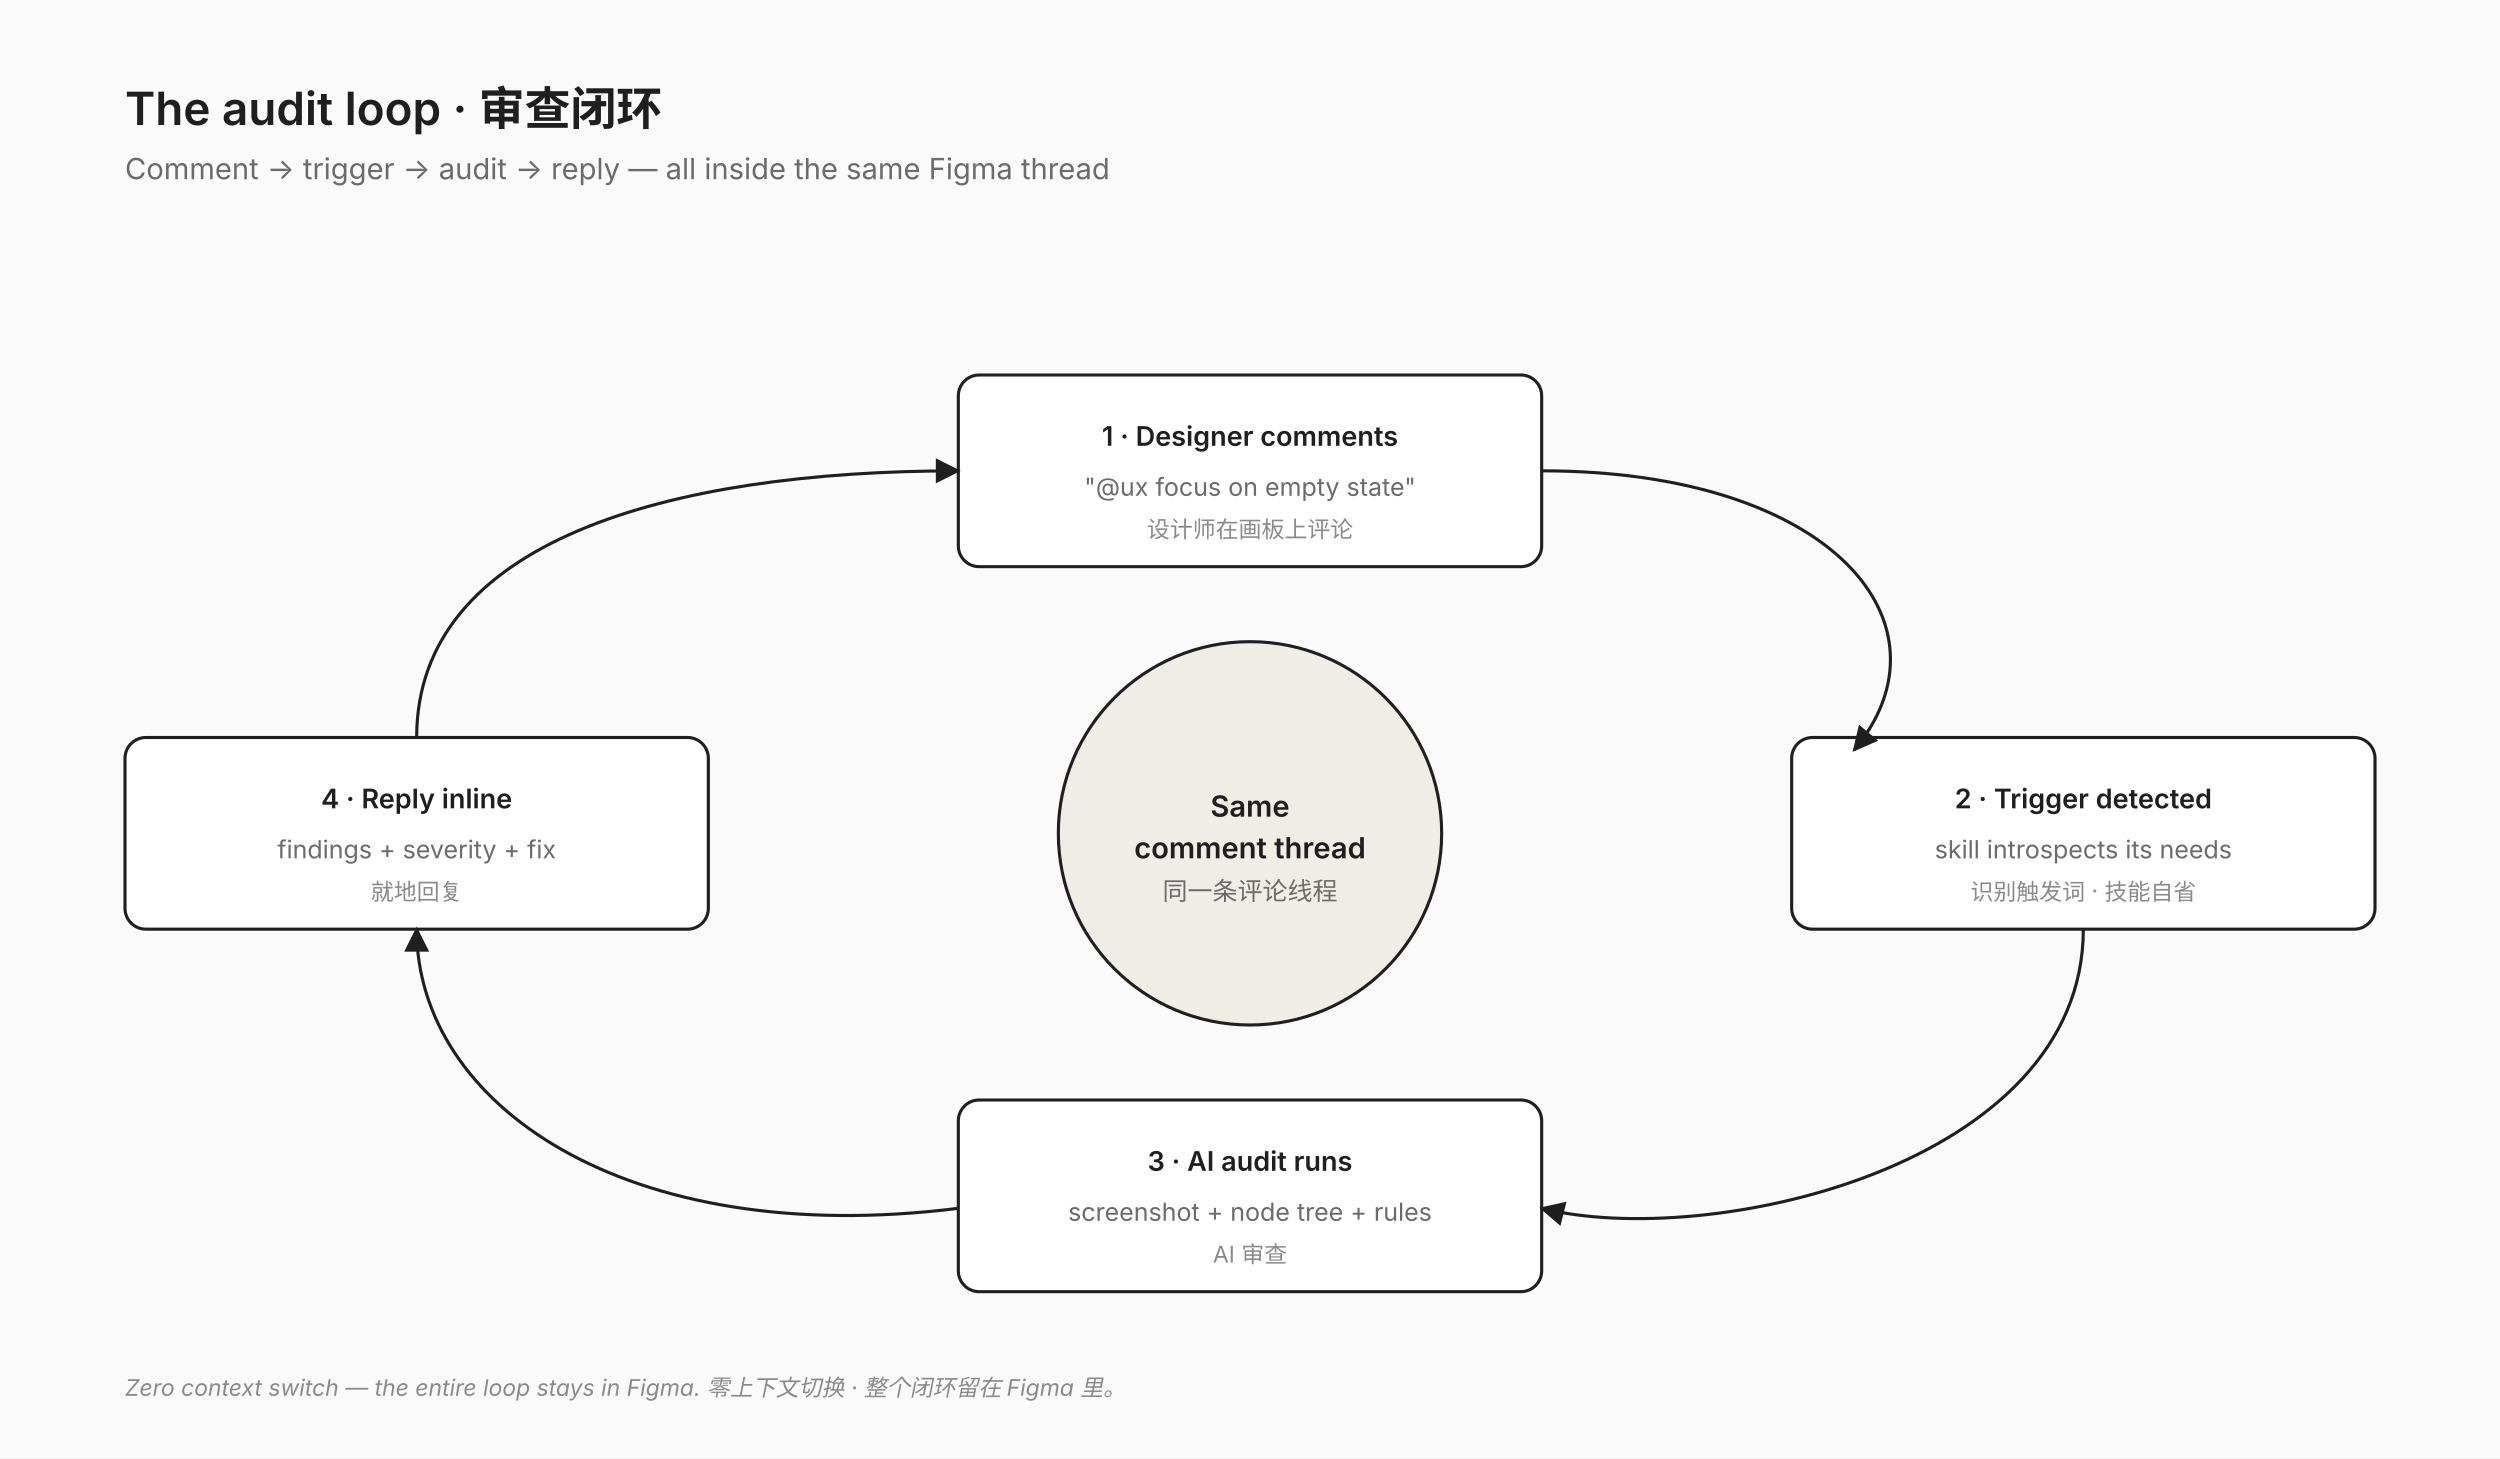
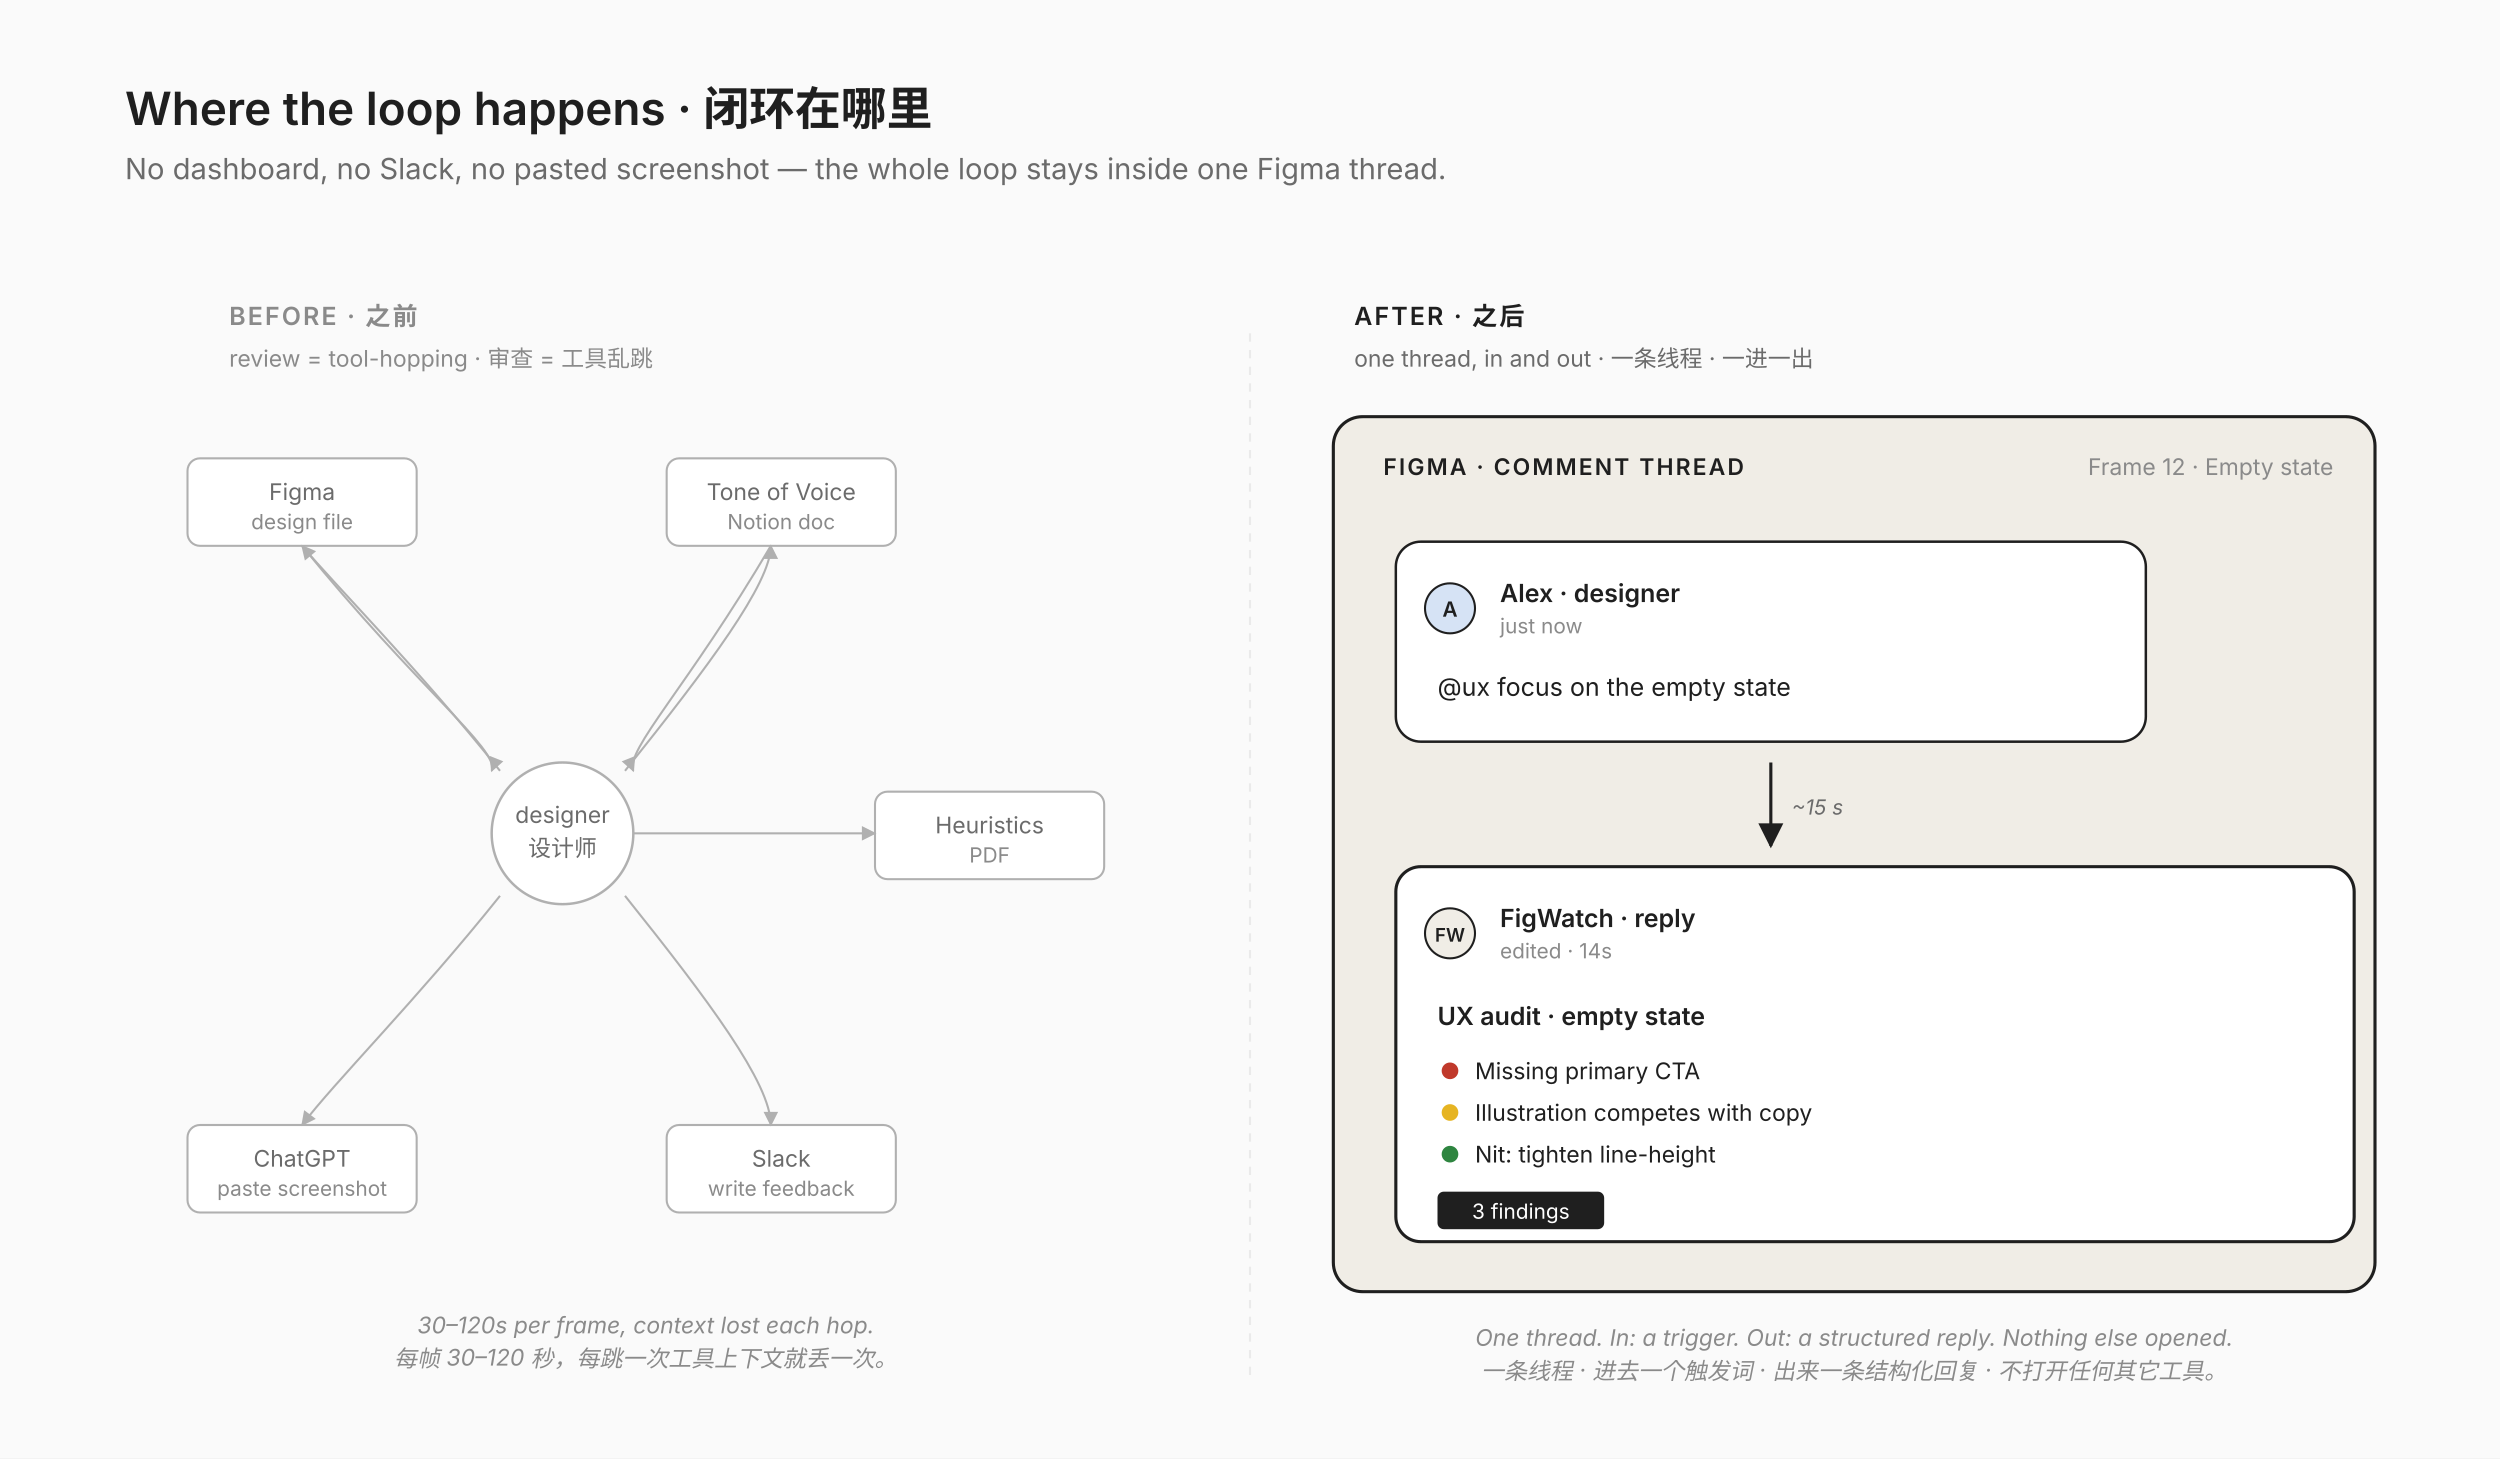
<svg xmlns="http://www.w3.org/2000/svg" viewBox="0 0 1200 700" font-family="-apple-system, BlinkMacSystemFont, 'Inter', 'Helvetica Neue', sans-serif">
  <defs>
    <marker id="arr" viewBox="0 0 10 10" refX="9" refY="5" markerWidth="8" markerHeight="8" orient="auto-start-reverse">
      <path d="M0,0 L10,5 L0,10 z" fill="#1F1F1F" />
    </marker>
+     <marker id="arrMuted" viewBox="0 0 10 10" refX="9" refY="5" markerWidth="7" markerHeight="7" orient="auto-start-reverse">
+       <path d="M0,0 L10,5 L0,10 z" fill="#B0B0B0" />
+     </marker>
  </defs>
  <rect width="1200" height="700" fill="#FAFAFA" />
-   <text x="60" y="60" font-size="22" font-weight="600" fill="#1F1F1F">The audit loop · 审查闭环</text>
-   <text x="60" y="86" font-size="14" fill="#6B6B6B">Comment → trigger → audit → reply — all inside the same Figma thread</text>
-   <circle cx="600" cy="400" r="92" fill="#F0EDE6" stroke="#1F1F1F" stroke-width="1.5" />
-   <text x="600" y="392" text-anchor="middle" font-size="14" font-weight="600" fill="#1F1F1F">Same</text>
-   <text x="600" y="412" text-anchor="middle" font-size="14" font-weight="600" fill="#1F1F1F">comment thread</text>
-   <text x="600" y="432" text-anchor="middle" font-size="12" fill="#6B6B6B">同一条评论线程</text>
-   <g transform="translate(460, 180)">
-     <rect width="280" height="92" rx="10" fill="#FFFFFF" stroke="#1F1F1F" stroke-width="1.5" />
-     <text x="140" y="34" text-anchor="middle" font-size="13" font-weight="600" fill="#1F1F1F">1 · Designer comments</text>
-     <text x="140" y="58" text-anchor="middle" font-size="12" fill="#6B6B6B">"@ux focus on empty state"</text>
-     <text x="140" y="78" text-anchor="middle" font-size="11" fill="#8A8A8A">设计师在画板上评论</text>
+   <text x="60" y="60" font-size="22" font-weight="600" fill="#1F1F1F">Where the loop happens · 闭环在哪里</text>
+   <text x="60" y="86" font-size="14" fill="#6B6B6B">No dashboard, no Slack, no pasted screenshot — the whole loop stays inside one Figma thread.</text>
+   <g>
+     <text x="110" y="156" font-size="12" font-weight="600" fill="#8A8A8A" letter-spacing="1">BEFORE · 之前</text>
+     <text x="110" y="176" font-size="11" fill="#8A8A8A">review = tool-hopping · 审查 = 工具乱跳</text>
+     <circle cx="270" cy="400" r="34" fill="#FFFFFF" stroke="#B0B0B0" stroke-width="1.2" />
+     <text x="270" y="395" text-anchor="middle" font-size="11" fill="#6B6B6B">designer</text>
+     <text x="270" y="411" text-anchor="middle" font-size="11" fill="#6B6B6B">设计师</text>
+     <g font-size="11" fill="#8A8A8A">
+       <rect x="90" y="220" width="110" height="42" rx="6" fill="#FFFFFF" stroke="#B0B0B0" stroke-width="1" />
+       <text x="145" y="240" text-anchor="middle" font-size="11" fill="#6B6B6B">Figma</text>
+       <text x="145" y="254" text-anchor="middle" font-size="10">design file</text>
+       <rect x="320" y="220" width="110" height="42" rx="6" fill="#FFFFFF" stroke="#B0B0B0" stroke-width="1" />
+       <text x="375" y="240" text-anchor="middle" font-size="11" fill="#6B6B6B">Tone of Voice</text>
+       <text x="375" y="254" text-anchor="middle" font-size="10">Notion doc</text>
+       <rect x="90" y="540" width="110" height="42" rx="6" fill="#FFFFFF" stroke="#B0B0B0" stroke-width="1" />
+       <text x="145" y="560" text-anchor="middle" font-size="11" fill="#6B6B6B">ChatGPT</text>
+       <text x="145" y="574" text-anchor="middle" font-size="10">paste screenshot</text>
+       <rect x="320" y="540" width="110" height="42" rx="6" fill="#FFFFFF" stroke="#B0B0B0" stroke-width="1" />
+       <text x="375" y="560" text-anchor="middle" font-size="11" fill="#6B6B6B">Slack</text>
+       <text x="375" y="574" text-anchor="middle" font-size="10">write feedback</text>
+       <rect x="420" y="380" width="110" height="42" rx="6" fill="#FFFFFF" stroke="#B0B0B0" stroke-width="1" />
+       <text x="475" y="400" text-anchor="middle" font-size="11" fill="#6B6B6B">Heuristics</text>
+       <text x="475" y="414" text-anchor="middle" font-size="10">PDF</text>
+     </g>
+     <g stroke="#B0B0B0" stroke-width="1" fill="none" marker-end="url(#arrMuted)">
+       <path d="M 240 370 C 200 320, 160 280, 145 262" />
+       <path d="M 300 370 C 340 320, 370 280, 370 262" />
+       <path d="M 240 430 C 200 480, 160 520, 145 540" />
+       <path d="M 300 430 C 340 480, 370 520, 370 540" />
+       <path d="M 304 400 L 420 400" />
+     </g>
+     <g stroke="#B0B0B0" stroke-width="1" fill="none" marker-end="url(#arrMuted)">
+       <path d="M 145 262 C 200 330, 240 360, 236 370" />
+       <path d="M 370 262 C 330 330, 300 360, 304 370" />
+     </g>
+     <text x="310" y="640" text-anchor="middle" font-size="11" fill="#8A8A8A" font-style="italic">30–120s per frame, context lost each hop.</text>
+     <text x="310" y="656" text-anchor="middle" font-size="11" fill="#8A8A8A" font-style="italic">每帧 30–120 秒，每跳一次工具上下文就丢一次。</text>
  </g>
-   <g transform="translate(860, 354)">
-     <rect width="280" height="92" rx="10" fill="#FFFFFF" stroke="#1F1F1F" stroke-width="1.5" />
-     <text x="140" y="34" text-anchor="middle" font-size="13" font-weight="600" fill="#1F1F1F">2 · Trigger detected</text>
-     <text x="140" y="58" text-anchor="middle" font-size="12" fill="#6B6B6B">skill introspects its needs</text>
-     <text x="140" y="78" text-anchor="middle" font-size="11" fill="#8A8A8A">识别触发词 · 技能自省</text>
+   <line x1="600" y1="160" x2="600" y2="660" stroke="#EAEAEA" stroke-dasharray="4 4" />
+   <g>
+     <text x="650" y="156" font-size="12" font-weight="600" fill="#1F1F1F" letter-spacing="1">AFTER · 之后</text>
+     <text x="650" y="176" font-size="11" fill="#6B6B6B">one thread, in and out · 一条线程 · 一进一出</text>
+     <rect x="640" y="200" width="500" height="420" rx="14" fill="#F0EDE6" stroke="#1F1F1F" stroke-width="1.5" />
+     <text x="664" y="228" font-size="11" font-weight="600" fill="#1F1F1F" letter-spacing="1">FIGMA · COMMENT THREAD</text>
+     <text x="1120" y="228" text-anchor="end" font-size="11" fill="#8A8A8A">Frame 12 · Empty state</text>
+     <g>
+       <rect x="670" y="260" width="360" height="96" rx="12" fill="#FFFFFF" stroke="#1F1F1F" stroke-width="1.2" />
+       <circle cx="696" cy="292" r="12" fill="#D6E3F5" stroke="#1F1F1F" stroke-width="1" />
+       <text x="696" y="296" text-anchor="middle" font-size="10" font-weight="600" fill="#1F1F1F">A</text>
+       <text x="720" y="289" font-size="12" font-weight="600" fill="#1F1F1F">Alex · designer</text>
+       <text x="720" y="304" font-size="10" fill="#8A8A8A">just now</text>
+       <text x="690" y="334" font-size="12" fill="#1F1F1F">@ux focus on the empty state</text>
+     </g>
+     <line x1="850" y1="366" x2="850" y2="406" stroke="#1F1F1F" stroke-width="1.5" marker-end="url(#arr)" />
+     <text x="860" y="391" font-size="10" fill="#6B6B6B" font-style="italic">~15 s</text>
+     <g>
+       <rect x="670" y="416" width="460" height="180" rx="12" fill="#FFFFFF" stroke="#1F1F1F" stroke-width="1.5" />
+       <circle cx="696" cy="448" r="12" fill="#F0EDE6" stroke="#1F1F1F" stroke-width="1" />
+       <text x="696" y="452" text-anchor="middle" font-size="9" font-weight="600" fill="#1F1F1F">FW</text>
+       <text x="720" y="445" font-size="12" font-weight="600" fill="#1F1F1F">FigWatch · reply</text>
+       <text x="720" y="460" font-size="10" fill="#8A8A8A">edited · 14s</text>
+       <text x="690" y="492" font-size="12" font-weight="600" fill="#1F1F1F">UX audit · empty state</text>
+       <circle cx="696" cy="514" r="4" fill="#C0392B" />
+       <text x="708" y="518" font-size="11" fill="#1F1F1F">Missing primary CTA</text>
+       <circle cx="696" cy="534" r="4" fill="#E6B422" />
+       <text x="708" y="538" font-size="11" fill="#1F1F1F">Illustration competes with copy</text>
+       <circle cx="696" cy="554" r="4" fill="#2E8540" />
+       <text x="708" y="558" font-size="11" fill="#1F1F1F">Nit: tighten line-height</text>
+       <rect x="690" y="572" width="80" height="18" rx="3" fill="#1F1F1F" />
+       <text x="730" y="585" text-anchor="middle" font-size="10" fill="#FFFFFF">3 findings</text>
+     </g>
  </g>
-   <g transform="translate(460, 528)">
-     <rect width="280" height="92" rx="10" fill="#FFFFFF" stroke="#1F1F1F" stroke-width="1.5" />
-     <text x="140" y="34" text-anchor="middle" font-size="13" font-weight="600" fill="#1F1F1F">3 · AI audit runs</text>
-     <text x="140" y="58" text-anchor="middle" font-size="12" fill="#6B6B6B">screenshot + node tree + rules</text>
-     <text x="140" y="78" text-anchor="middle" font-size="11" fill="#8A8A8A">AI 审查</text>
-   </g>
-   <g transform="translate(60, 354)">
-     <rect width="280" height="92" rx="10" fill="#FFFFFF" stroke="#1F1F1F" stroke-width="1.5" />
-     <text x="140" y="34" text-anchor="middle" font-size="13" font-weight="600" fill="#1F1F1F">4 · Reply inline</text>
-     <text x="140" y="58" text-anchor="middle" font-size="12" fill="#6B6B6B">findings + severity + fix</text>
-     <text x="140" y="78" text-anchor="middle" font-size="11" fill="#8A8A8A">就地回复</text>
-   </g>
-   <path d="M 740 226 C 880 226, 940 300, 890 360" fill="none" stroke="#1F1F1F" stroke-width="1.5" marker-end="url(#arr)" />
-   <path d="M 1000 446 C 1000 560, 820 600, 740 580" fill="none" stroke="#1F1F1F" stroke-width="1.5" marker-end="url(#arr)" />
-   <path d="M 460 580 C 300 600, 200 530, 200 446" fill="none" stroke="#1F1F1F" stroke-width="1.5" marker-end="url(#arr)" />
-   <path d="M 200 354 C 200 260, 320 226, 460 226" fill="none" stroke="#1F1F1F" stroke-width="1.5" marker-end="url(#arr)" />
-   <text x="60" y="670" font-size="11" fill="#8A8A8A" font-style="italic">Zero context switch — the entire loop stays in Figma.  零上下文切换 · 整个闭环留在 Figma 里。</text>
+   <text x="890" y="646" text-anchor="middle" font-size="11" fill="#8A8A8A" font-style="italic">One thread. In: a trigger. Out: a structured reply. Nothing else opened.</text>
+   <text x="890" y="662" text-anchor="middle" font-size="11" fill="#8A8A8A" font-style="italic">一条线程 · 进去一个触发词 · 出来一条结构化回复 · 不打开任何其它工具。</text>
</svg>
